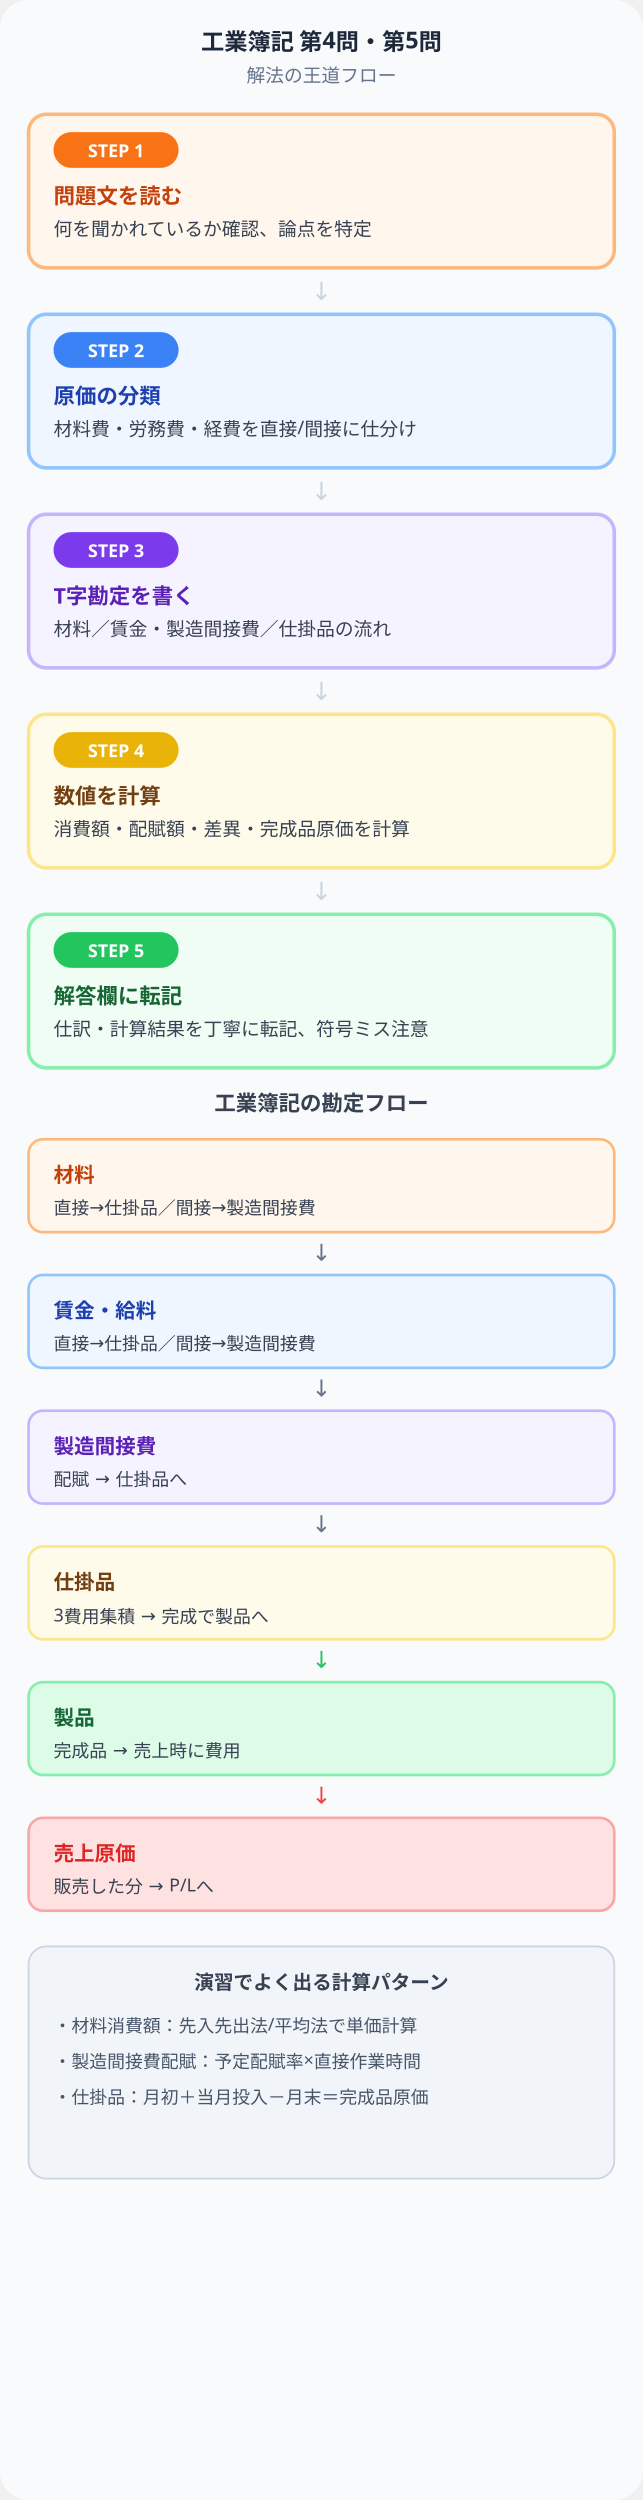
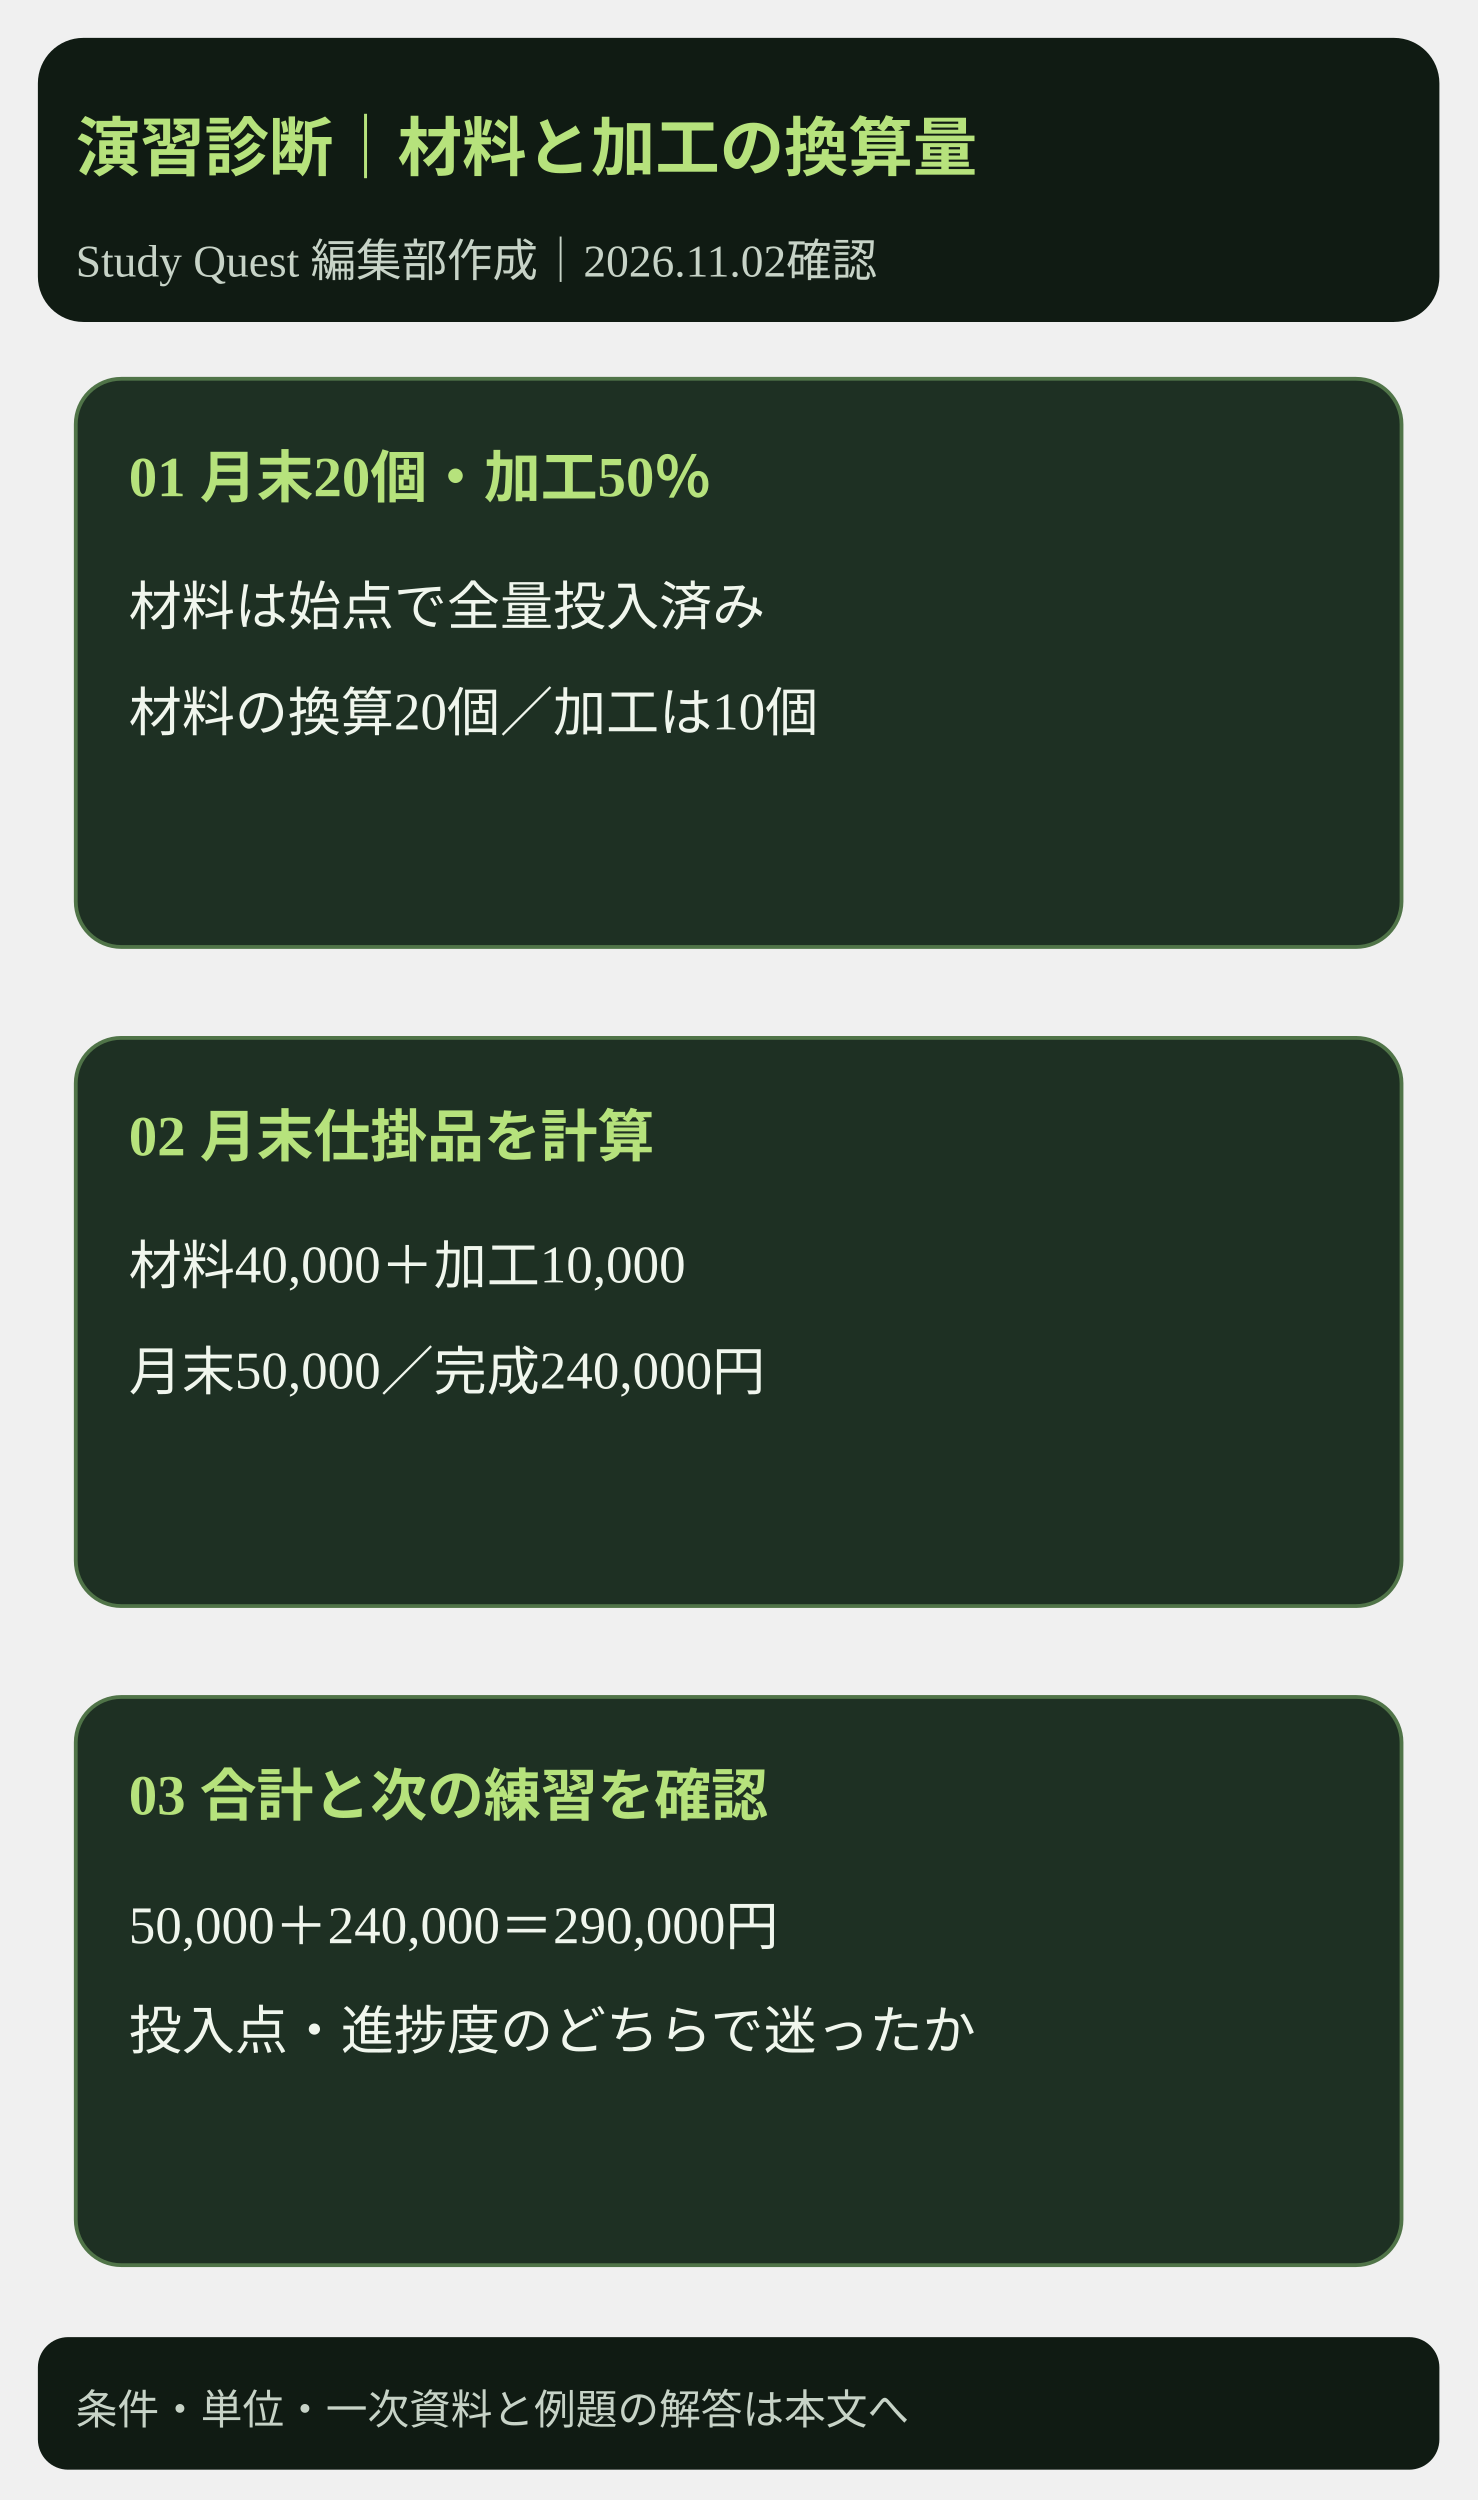
- <svg xmlns="http://www.w3.org/2000/svg" viewBox="0 0 360 1400" width="360" height="1400" role="img" aria-labelledby="t d">
-   <defs>
-     <style>text{font-family:'Noto Sans JP','Hiragino Sans',sans-serif;}</style>
-   </defs>
-   <rect width="360" height="1400" rx="16" fill="#F8FAFC" />
-   <text x="180" y="28" text-anchor="middle" font-size="13" font-weight="700" fill="#1E293B">工業簿記 第4問・第5問</text>
-   <text x="180" y="46" text-anchor="middle" font-size="10.5" fill="#64748B">解法の王道フロー</text>
-   <rect x="16" y="64" width="328" height="86" rx="10" fill="#FFF7ED" stroke="#FDB97D" stroke-width="2" />
-   <rect x="30" y="74" width="70" height="20" rx="10" fill="#F97316" />
-   <text x="65" y="88" text-anchor="middle" font-size="10" font-weight="700" fill="#fff">STEP 1</text>
-   <text x="30" y="114" font-size="12" font-weight="700" fill="#C2410C">問題文を読む</text>
-   <text x="30" y="132" font-size="10.5" fill="#374151">何を聞かれているか確認、論点を特定</text>
-   <text x="180" y="168" text-anchor="middle" font-size="14" fill="#CBD5E1">↓</text>
-   <rect x="16" y="176" width="328" height="86" rx="10" fill="#EFF6FF" stroke="#93C5FD" stroke-width="2" />
-   <rect x="30" y="186" width="70" height="20" rx="10" fill="#3B82F6" />
-   <text x="65" y="200" text-anchor="middle" font-size="10" font-weight="700" fill="#fff">STEP 2</text>
-   <text x="30" y="226" font-size="12" font-weight="700" fill="#1E40AF">原価の分類</text>
-   <text x="30" y="244" font-size="10.5" fill="#374151">材料費・労務費・経費を直接/間接に仕分け</text>
-   <text x="180" y="280" text-anchor="middle" font-size="14" fill="#CBD5E1">↓</text>
-   <rect x="16" y="288" width="328" height="86" rx="10" fill="#F5F3FF" stroke="#C4B5FD" stroke-width="2" />
-   <rect x="30" y="298" width="70" height="20" rx="10" fill="#7C3AED" />
-   <text x="65" y="312" text-anchor="middle" font-size="10" font-weight="700" fill="#fff">STEP 3</text>
-   <text x="30" y="338" font-size="12" font-weight="700" fill="#5B21B6">T字勘定を書く</text>
-   <text x="30" y="356" font-size="10.5" fill="#374151">材料／賃金・製造間接費／仕掛品の流れ</text>
-   <text x="180" y="392" text-anchor="middle" font-size="14" fill="#CBD5E1">↓</text>
-   <rect x="16" y="400" width="328" height="86" rx="10" fill="#FFFBEB" stroke="#FDE68A" stroke-width="2" />
-   <rect x="30" y="410" width="70" height="20" rx="10" fill="#EAB308" />
-   <text x="65" y="424" text-anchor="middle" font-size="10" font-weight="700" fill="#fff">STEP 4</text>
-   <text x="30" y="450" font-size="12" font-weight="700" fill="#713F12">数値を計算</text>
-   <text x="30" y="468" font-size="10.5" fill="#374151">消費額・配賦額・差異・完成品原価を計算</text>
-   <text x="180" y="504" text-anchor="middle" font-size="14" fill="#CBD5E1">↓</text>
-   <rect x="16" y="512" width="328" height="86" rx="10" fill="#F0FDF4" stroke="#86EFAC" stroke-width="2" />
-   <rect x="30" y="522" width="70" height="20" rx="10" fill="#22C55E" />
-   <text x="65" y="536" text-anchor="middle" font-size="10" font-weight="700" fill="#fff">STEP 5</text>
-   <text x="30" y="562" font-size="12" font-weight="700" fill="#166534">解答欄に転記</text>
-   <text x="30" y="580" font-size="10.5" fill="#374151">仕訳・計算結果を丁寧に転記、符号ミス注意</text>
-   <text x="180" y="622" text-anchor="middle" font-size="12" font-weight="700" fill="#374151">工業簿記の勘定フロー</text>
-   <rect x="16" y="638" width="328" height="52" rx="8" fill="#FFF7ED" stroke="#FDB97D" stroke-width="1.5" />
-   <text x="30" y="662" font-size="11.5" font-weight="700" fill="#C2410C">材料</text>
-   <text x="30" y="680" font-size="10" fill="#374151">直接→仕掛品／間接→製造間接費</text>
-   <text x="180" y="706" text-anchor="middle" font-size="13" fill="#64748B">↓</text>
-   <rect x="16" y="714" width="328" height="52" rx="8" fill="#EFF6FF" stroke="#93C5FD" stroke-width="1.5" />
-   <text x="30" y="738" font-size="11.5" font-weight="700" fill="#1E40AF">賃金・給料</text>
-   <text x="30" y="756" font-size="10" fill="#374151">直接→仕掛品／間接→製造間接費</text>
-   <text x="180" y="782" text-anchor="middle" font-size="13" fill="#64748B">↓</text>
-   <rect x="16" y="790" width="328" height="52" rx="8" fill="#F5F3FF" stroke="#C4B5FD" stroke-width="1.5" />
-   <text x="30" y="814" font-size="11.5" font-weight="700" fill="#5B21B6">製造間接費</text>
-   <text x="30" y="832" font-size="10" fill="#374151">配賦 → 仕掛品へ</text>
-   <text x="180" y="858" text-anchor="middle" font-size="13" fill="#64748B">↓</text>
-   <rect x="16" y="866" width="328" height="52" rx="8" fill="#FFFBEB" stroke="#FDE68A" stroke-width="1.5" />
-   <text x="30" y="890" font-size="11.5" font-weight="700" fill="#713F12">仕掛品</text>
-   <text x="30" y="908" font-size="10" fill="#374151">3費用集積 → 完成で製品へ</text>
-   <text x="180" y="934" text-anchor="middle" font-size="13" fill="#22C55E">↓</text>
-   <rect x="16" y="942" width="328" height="52" rx="8" fill="#DCFCE7" stroke="#86EFAC" stroke-width="1.5" />
-   <text x="30" y="966" font-size="11.5" font-weight="700" fill="#166534">製品</text>
-   <text x="30" y="984" font-size="10" fill="#374151">完成品 → 売上時に費用</text>
-   <text x="180" y="1010" text-anchor="middle" font-size="13" fill="#EF4444">↓</text>
-   <rect x="16" y="1018" width="328" height="52" rx="8" fill="#FEE2E2" stroke="#FCA5A5" stroke-width="1.5" />
-   <text x="30" y="1042" font-size="11.5" font-weight="700" fill="#DC2626">売上原価</text>
-   <text x="30" y="1060" font-size="10" fill="#374151">販売した分 → P/Lへ</text>
-   <rect x="16" y="1090" width="328" height="130" rx="10" fill="#F1F5F9" stroke="#CBD5E1" stroke-width="1" />
-   <text x="180" y="1114" text-anchor="middle" font-size="11" font-weight="700" fill="#374151">演習でよく出る計算パターン</text>
-   <text x="30" y="1138" font-size="10" fill="#475569">・材料消費額：先入先出法/平均法で単価計算</text>
-   <text x="30" y="1158" font-size="10" fill="#475569">・製造間接費配賦：予定配賦率×直接作業時間</text>
-   <text x="30" y="1178" font-size="10" fill="#475569">・仕掛品：月初＋当月投入－月末＝完成品原価</text>
+ <svg xmlns="http://www.w3.org/2000/svg" width="390" height="660" viewBox="0 0 390 660" role="img" aria-labelledby="title desc">
+   <rect x="10" y="10" width="370" height="75" rx="12" fill="#101B13" />
+   <rect x="10" y="617" width="370" height="35" rx="8" fill="#101B13" />
+   <g font-family="M PLUS 1, Hiragino Kaku Gothic ProN, sans-serif">
+     <text x="20" y="45" font-size="17" font-weight="700" fill="#B6E27C">演習診断｜材料と加工の換算量</text>
+     <text x="20" y="73" font-size="12" fill="#C7D3C7">Study Quest 編集部作成｜2026.11.02確認</text>
+     <rect x="20" y="100" width="350" height="150" rx="12" fill="#1E3023" stroke="#507448" />
+     <text x="34" y="131" font-size="15" font-weight="700" fill="#B6E27C">01 月末20個・加工50％</text>
+     <text x="34" y="165" font-size="14" fill="#F0F6ED">材料は始点で全量投入済み</text>
+     <text x="34" y="193" font-size="14" fill="#F0F6ED">材料の換算20個／加工は10個</text>
+     <rect x="20" y="274" width="350" height="150" rx="12" fill="#1E3023" stroke="#507448" />
+     <text x="34" y="305" font-size="15" font-weight="700" fill="#B6E27C">02 月末仕掛品を計算</text>
+     <text x="34" y="339" font-size="14" fill="#F0F6ED">材料40,000＋加工10,000</text>
+     <text x="34" y="367" font-size="14" fill="#F0F6ED">月末50,000／完成240,000円</text>
+     <rect x="20" y="448" width="350" height="150" rx="12" fill="#1E3023" stroke="#507448" />
+     <text x="34" y="479" font-size="15" font-weight="700" fill="#B6E27C">03 合計と次の練習を確認</text>
+     <text x="34" y="513" font-size="14" fill="#F0F6ED">50,000＋240,000＝290,000円</text>
+     <text x="34" y="541" font-size="14" fill="#F0F6ED">投入点・進捗度のどちらで迷ったか</text>
+     <text x="20" y="640" font-size="11" fill="#C7D3C7">条件・単位・一次資料と例題の解答は本文へ</text>
+   </g>
</svg>
